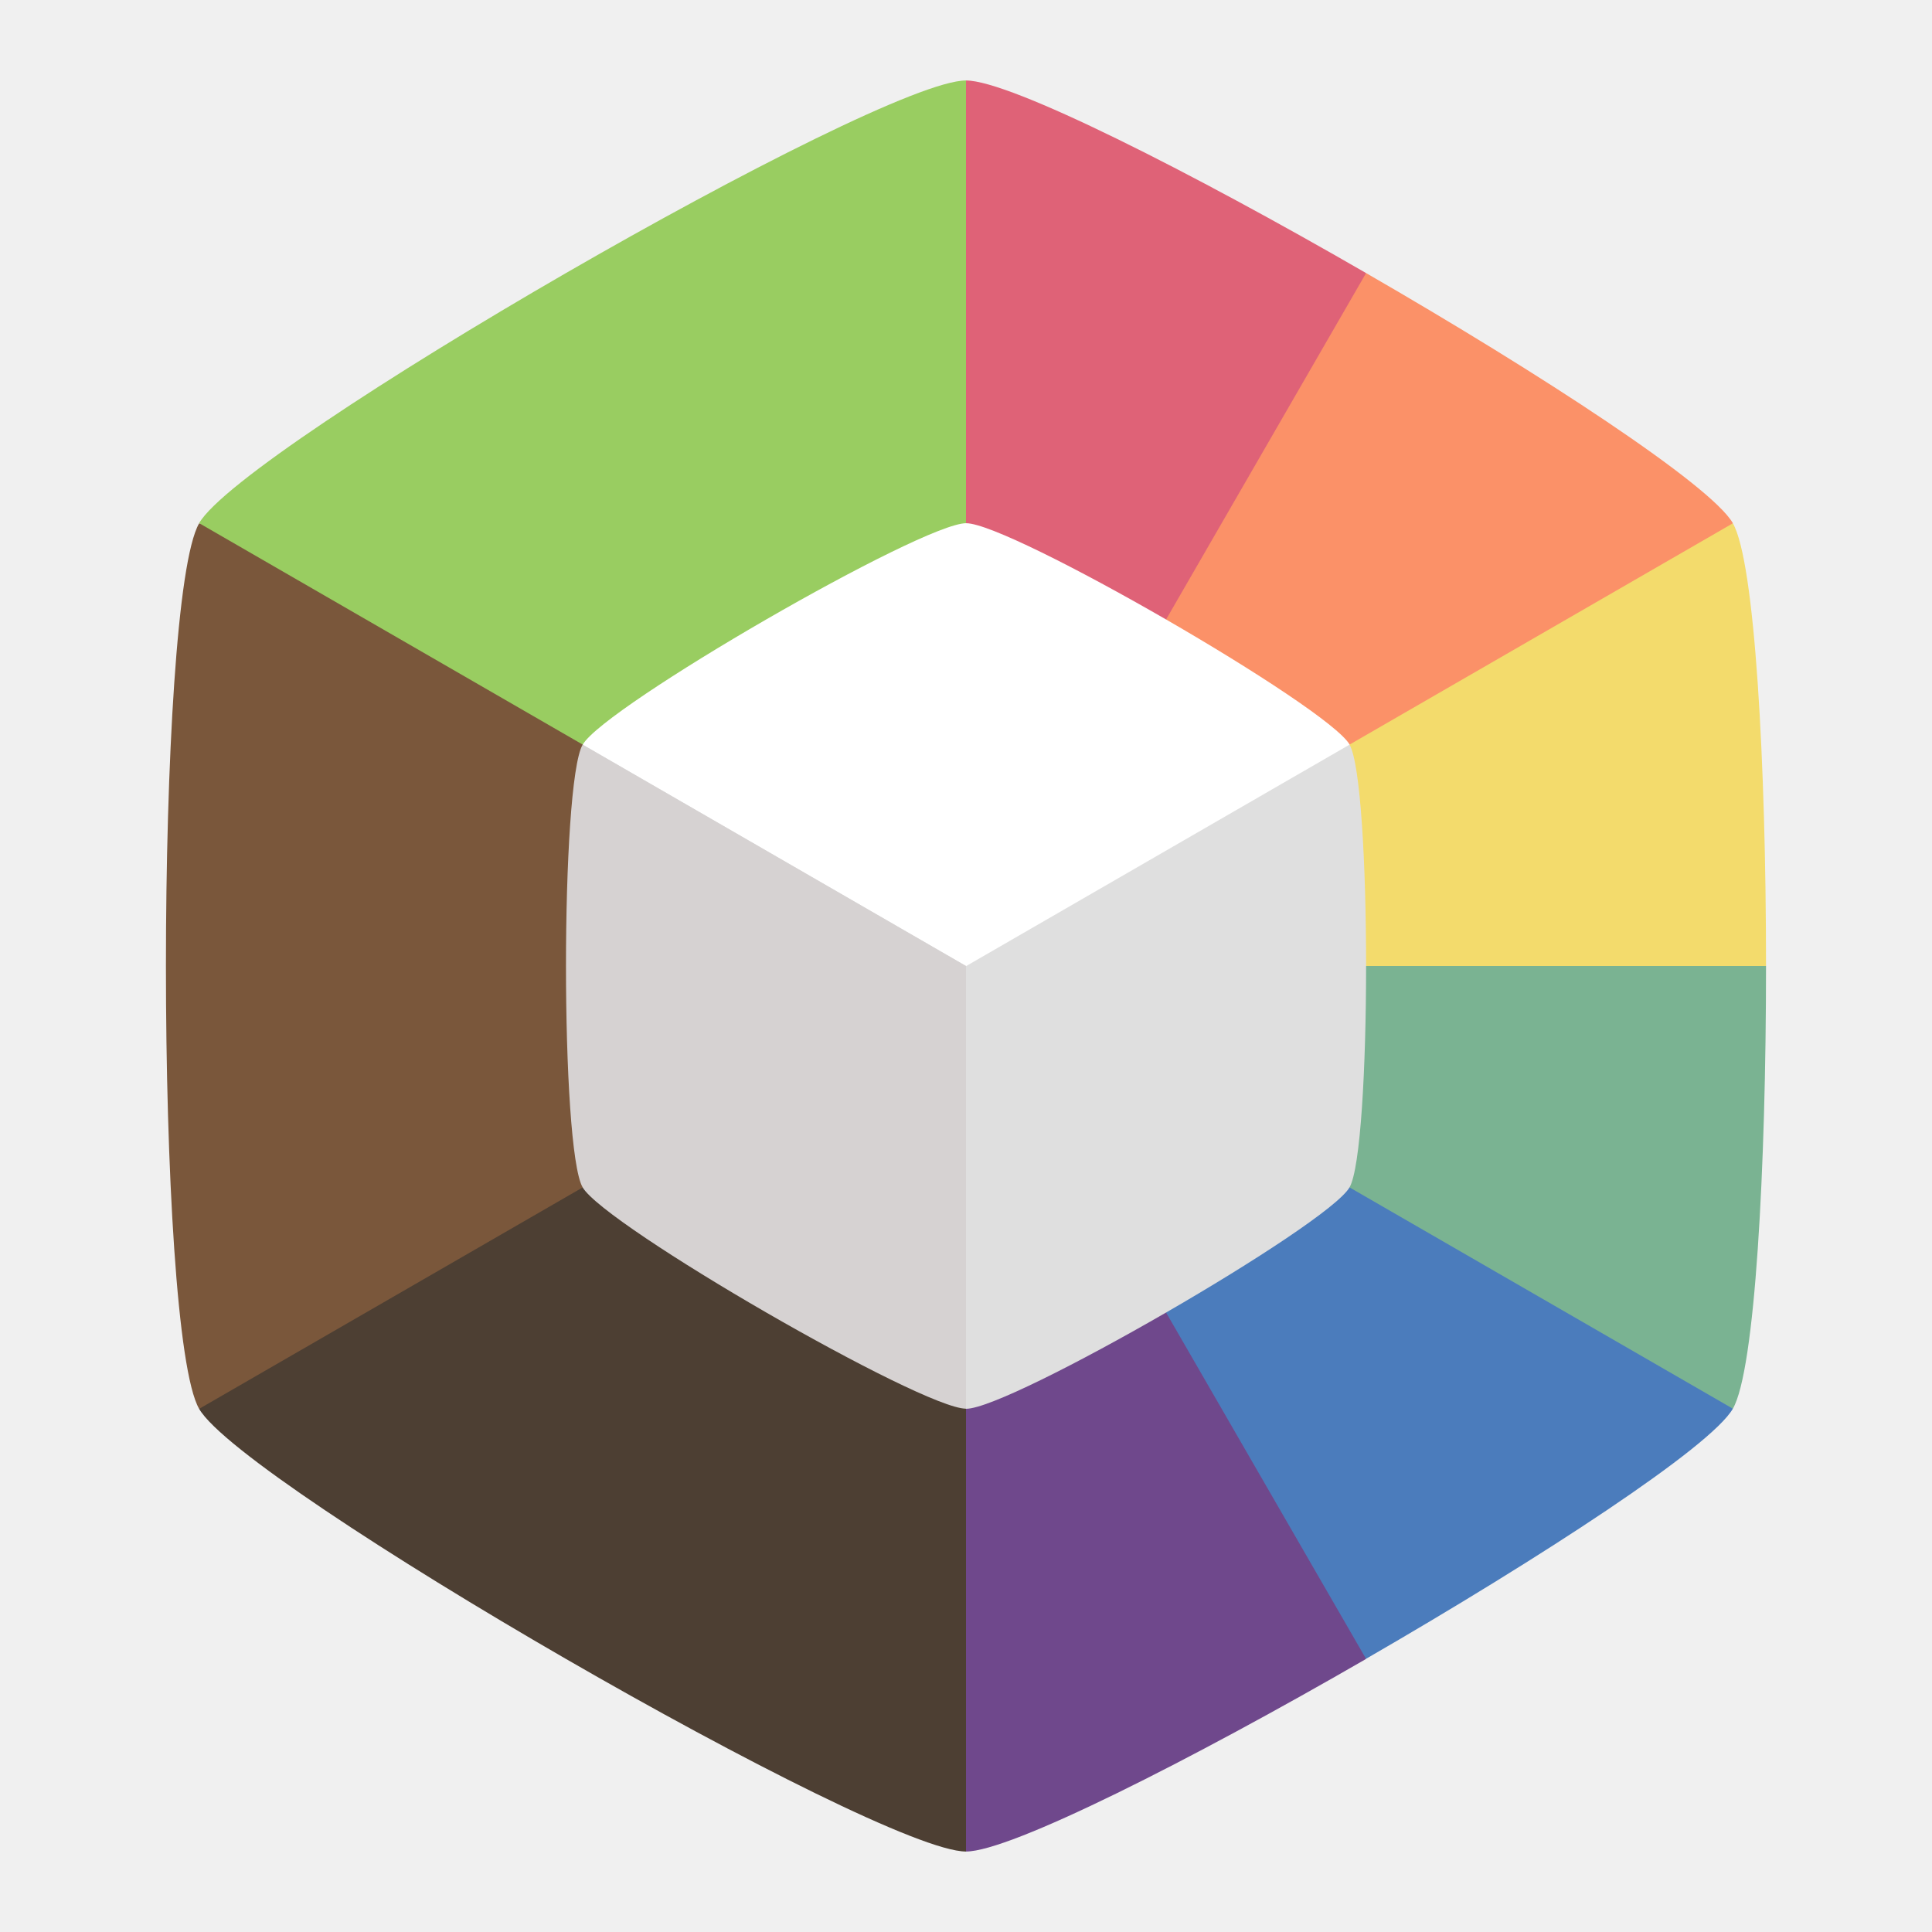
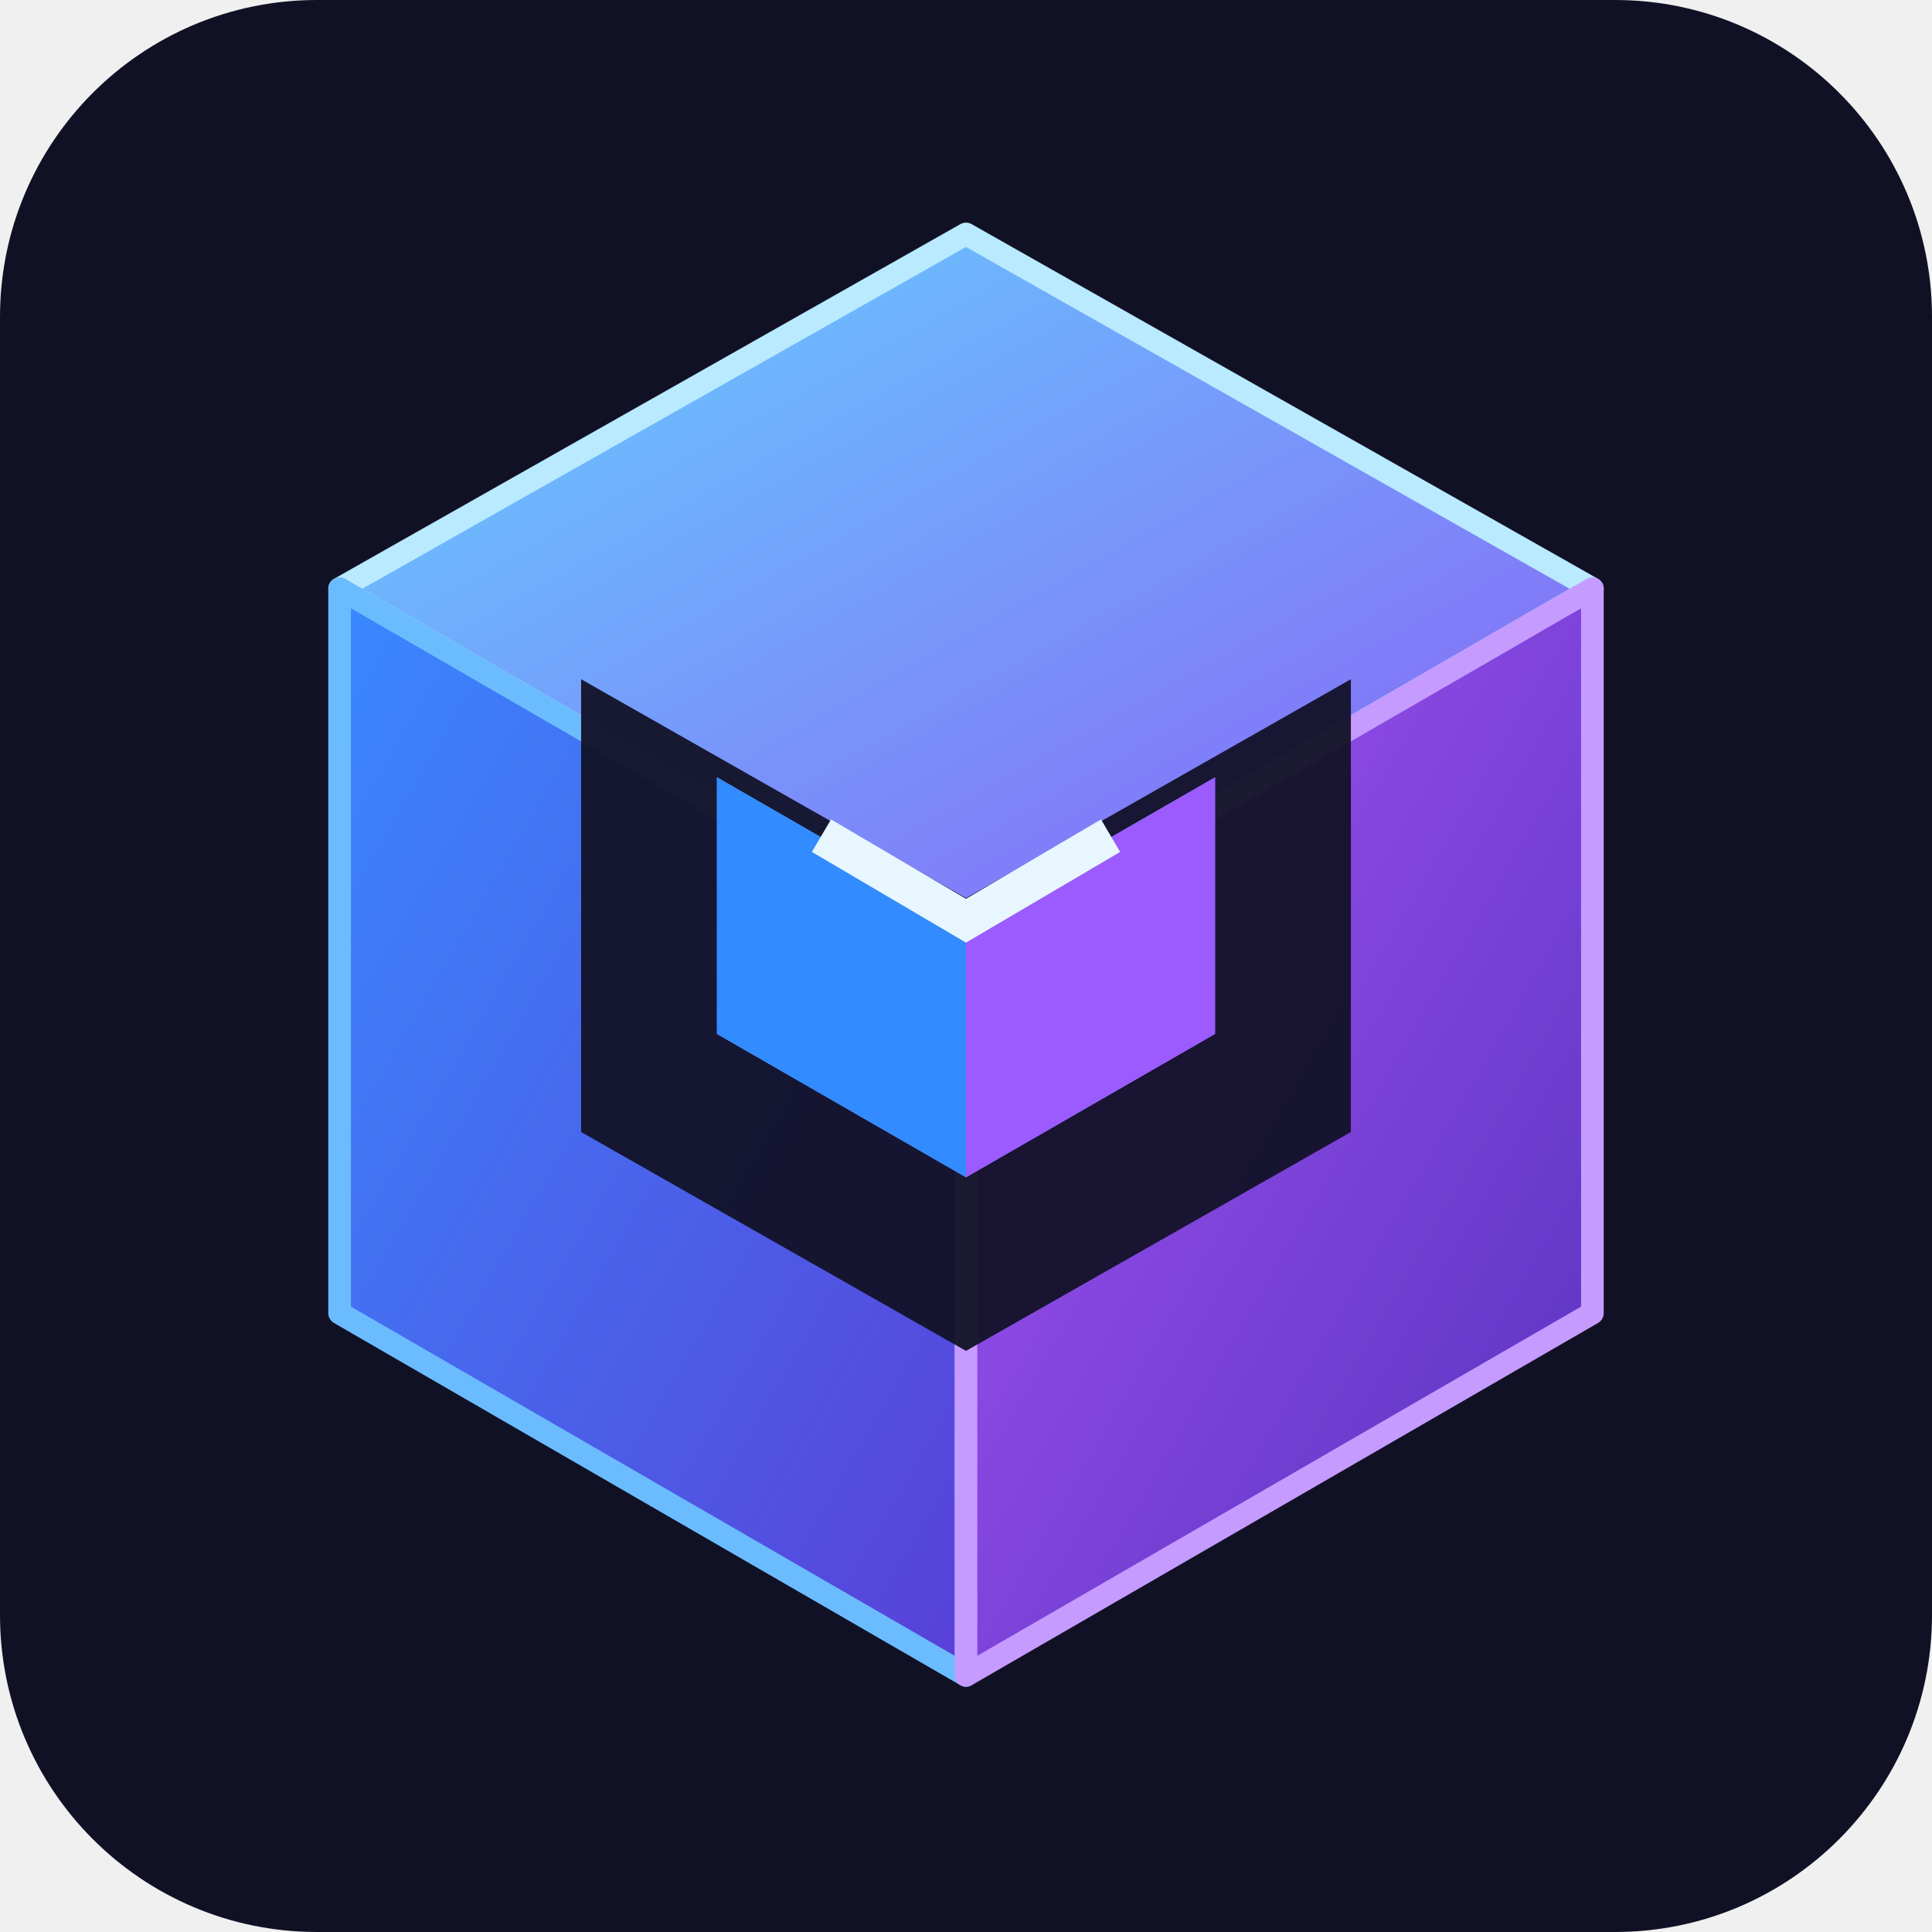
- <svg xmlns="http://www.w3.org/2000/svg" width="48" height="48" version="1.1" viewBox="0 0 12.7 12.7">
-   <g stroke-width=".265">
-     <path d="m6.35 6.35" fill="#99cd61" />
-     <path d="m6.35 0.529-2.521 4.366 2.521 1.455 2.52-1.455 0.11-3.1c-1.151-0.665-2.339-1.266-2.63-1.266z" fill="#df6277" />
-     <path d="m8.98 1.795-2.63 4.555 2.52 1.455 2.521-4.366c-0.146-0.252-1.26-0.98-2.411-1.644z" fill="#fb9168" />
-     <path d="m11.391 3.44-5.041 2.91 2.52 1.455 2.739-1.455c0-1.329-0.073-2.658-0.218-2.91z" fill="#f3db6c" />
-     <path d="m6.35 6.35v2.91h5.041c0.146-0.252 0.218-1.581 0.218-2.91h-5.259z" fill="#7ab392" />
-     <path d="m6.35 6.35v2.91l2.63 1.644c1.151-0.665 2.266-1.392 2.411-1.644l-5.041-2.91z" fill="#4b7cbc" />
-     <path d="m6.35 6.35-2.521 1.455 2.521 4.366c0.291 0 1.479-0.601 2.63-1.266l-2.63-4.555z" fill="#6f488c" />
-     <path d="m3.829 4.895-2.52 4.366c0.291 0.504 4.459 2.91 5.041 2.91v-5.821l-2.521-1.455z" fill="#4d3f33" />
-     <path d="m1.309 3.44c-0.291 0.504-0.291 5.317 0 5.821l5.041-2.91v-2.91h-5.041z" fill="#7a573b" />
-     <path d="m6.35 0.529c-0.582-2e-8 -4.75 2.406-5.041 2.91l5.041 2.91v-5.821z" fill="#99cd61" />
-   </g>
-   <g transform="matrix(.88 0 0 .88 -10.906 -1.2421)">
-     <g transform="translate(13.26 2.2776)">
-       <path transform="matrix(.96975 0 0 .96975 .1921 .1921)" d="m6.35 2.939c-0.341 0-2.783 1.41-2.953 1.705l2.953 5.116 2.954-5.116c-0.171-0.295-2.613-1.705-2.954-1.705z" fill="#fff" stroke-width=".265" />
-     </g>
-     <path d="m16.746 6.974 2.864 4.961c0.331 0 2.699-1.367 2.864-1.654 0.165-0.286 0.165-3.021 0-3.307l-2.864 1.654z" fill="#dfdfdf" stroke-width=".265" />
-   </g>
-   <path d="m3.83 4.895c-0.146 0.252-0.146 2.658 0 2.91 0.146 0.252 2.229 1.455 2.52 1.455v-2.91z" fill="#d6d2d2" stroke-width=".265" />
+ <svg xmlns="http://www.w3.org/2000/svg" width="256" height="256" viewBox="0 0 256 256">
+   <defs>
+     <linearGradient id="top" x1="0" y1="0" x2="1" y2="1">
+       <stop stop-color="#63d4ff" />
+       <stop offset="1" stop-color="#8b5cf6" />
+     </linearGradient>
+     <linearGradient id="left" x1="0" y1="0" x2="1" y2="1">
+       <stop stop-color="#3988ff" />
+       <stop offset="1" stop-color="#5940d8" />
+     </linearGradient>
+     <linearGradient id="right" x1="0" y1="0" x2="1" y2="1">
+       <stop stop-color="#a855f7" />
+       <stop offset="1" stop-color="#5532bd" />
+     </linearGradient>
+   </defs>
+   <rect width="256" height="256" rx="42" fill="#111126" />
+   <path d="M128 31 211 78 128 126 45 78Z" fill="url(#top)" stroke="#b9eaff" stroke-width="3" stroke-linejoin="round" />
+   <path d="M45 78 128 126 128 222 45 174Z" fill="url(#left)" stroke="#6bbcff" stroke-width="3" stroke-linejoin="round" />
+   <path d="M211 78 128 126 128 222 211 174Z" fill="url(#right)" stroke="#c59bff" stroke-width="3" stroke-linejoin="round" />
+   <path d="M77 90 128 119 179 90 179 150 128 179 77 150Z" fill="#111126" opacity=".94" />
+   <path d="M95 103 128 122 161 103 161 137 128 156 95 137Z" fill="url(#top)" />
+   <path d="M95 103 128 122 128 156 95 137Z" fill="#328bff" />
+   <path d="M161 103 128 122 128 156 161 137Z" fill="#9b5bff" />
+   <path d="M111 112 128 122 145 112" fill="none" stroke="#e8f7ff" stroke-width="5" stroke-linecap="square" />
</svg>
